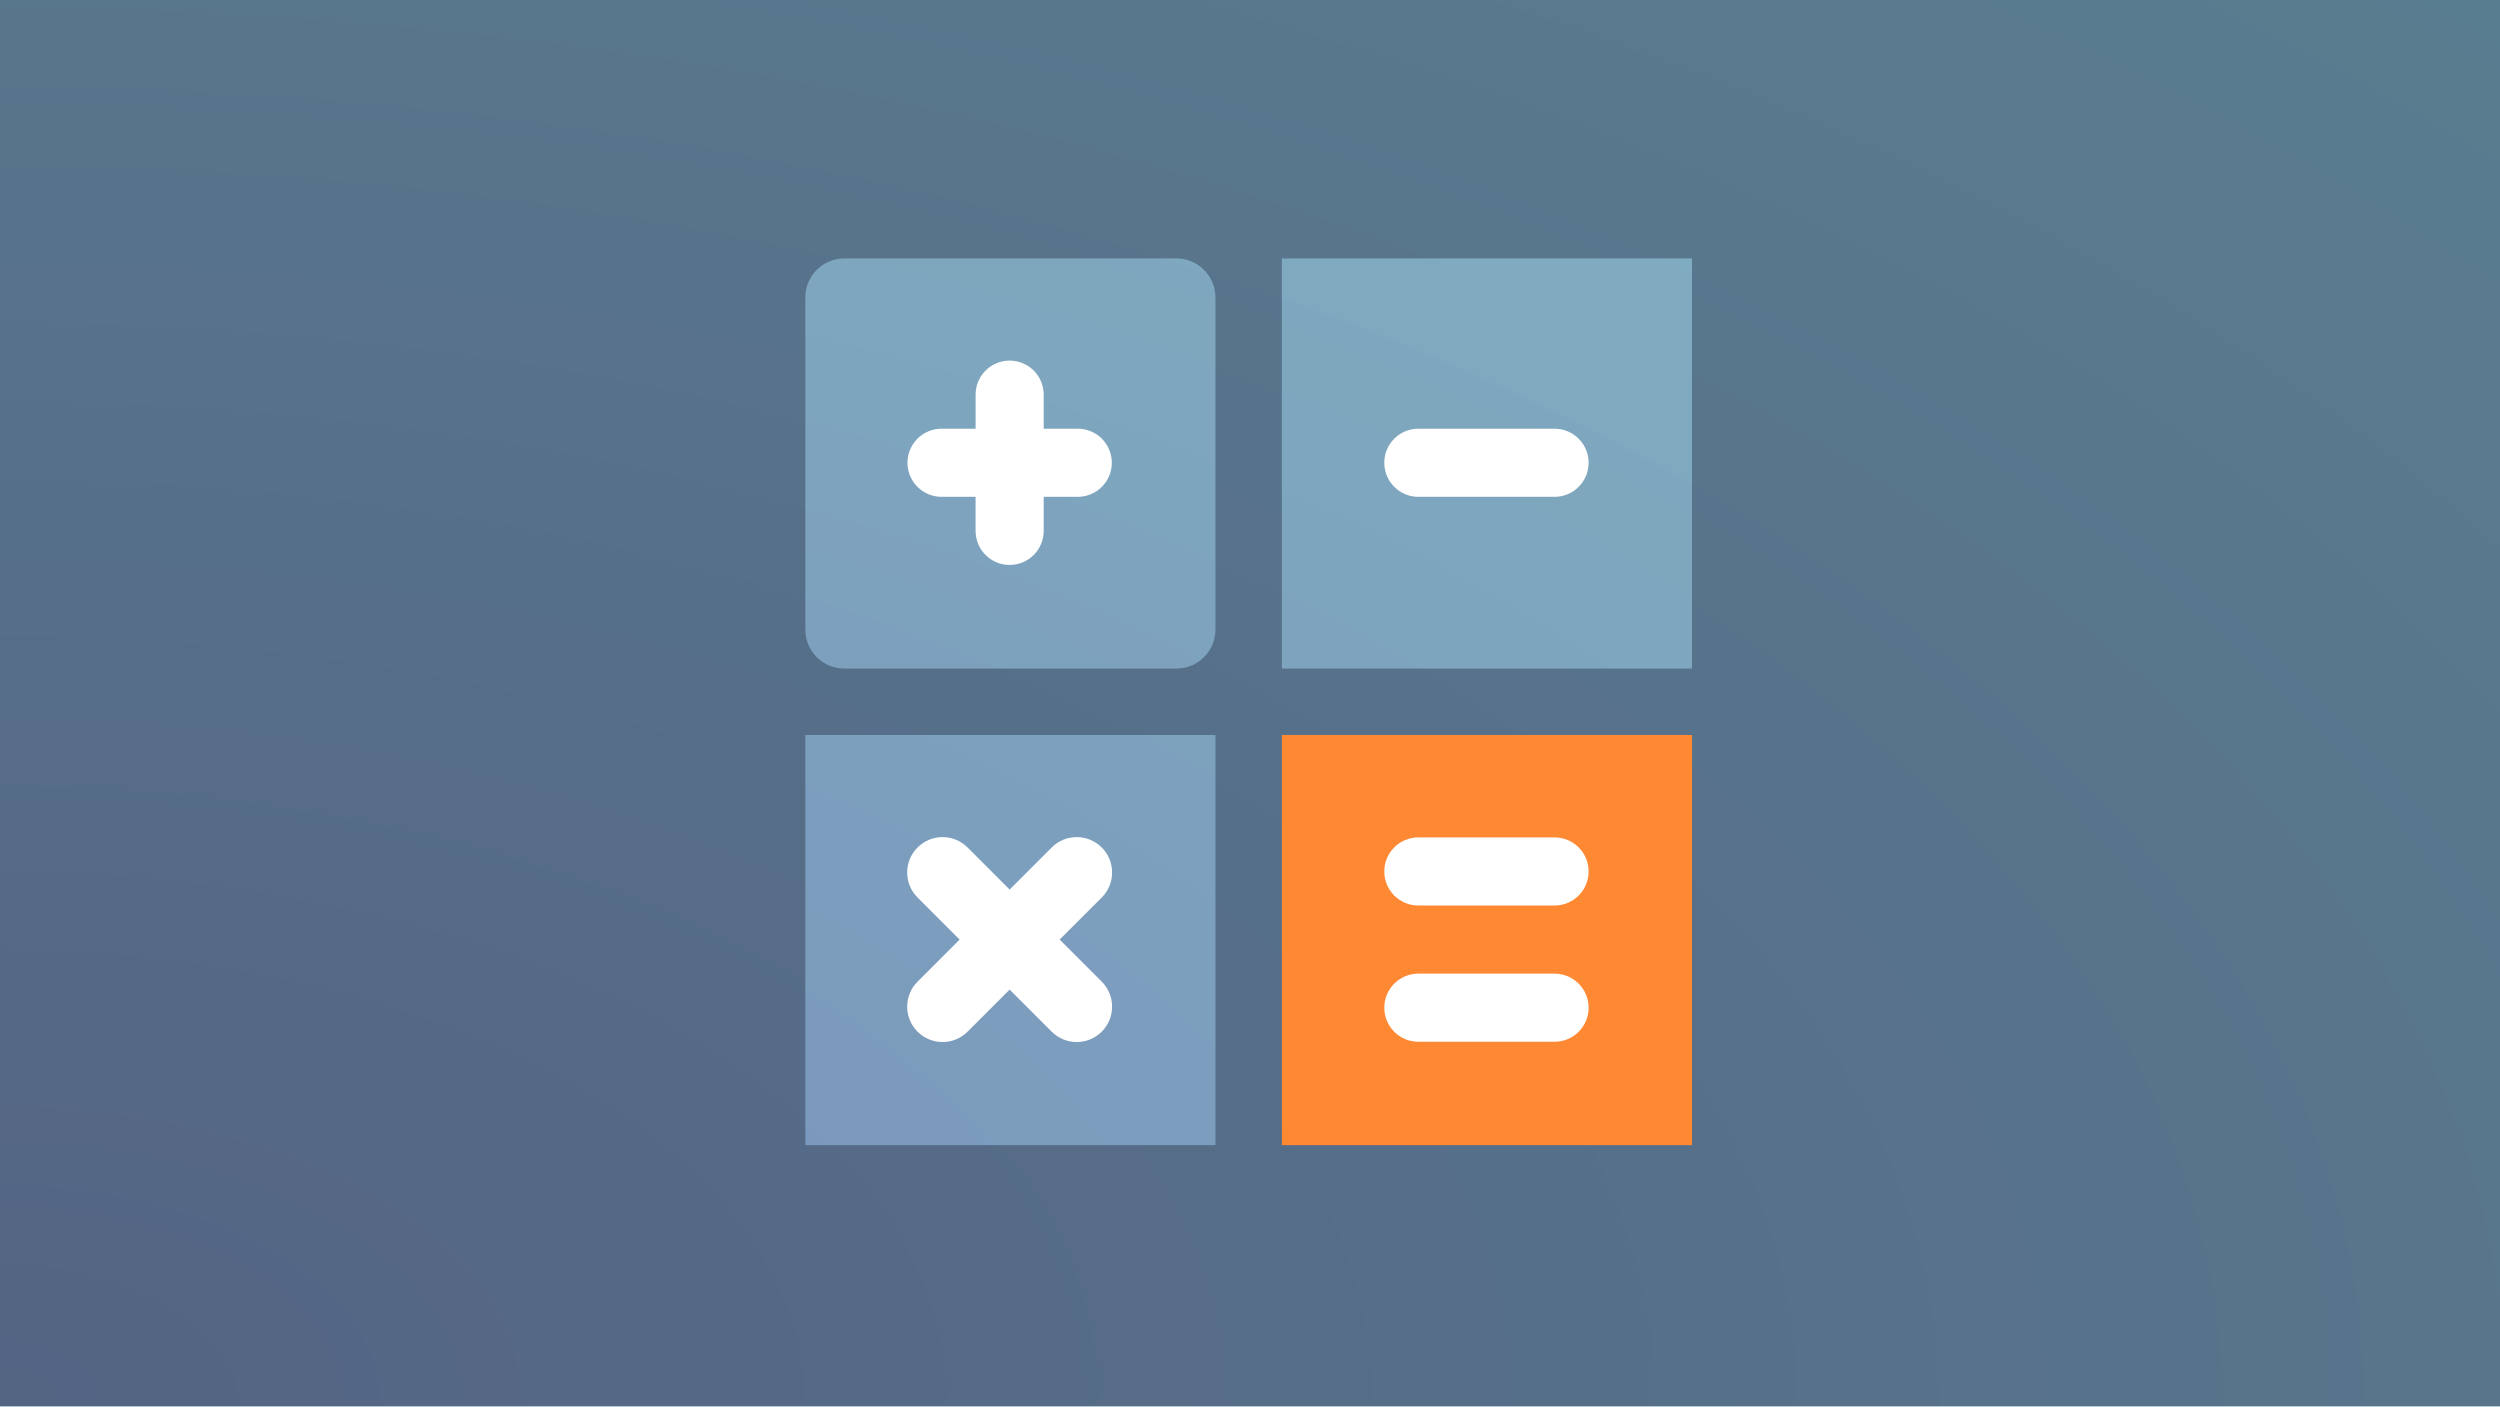
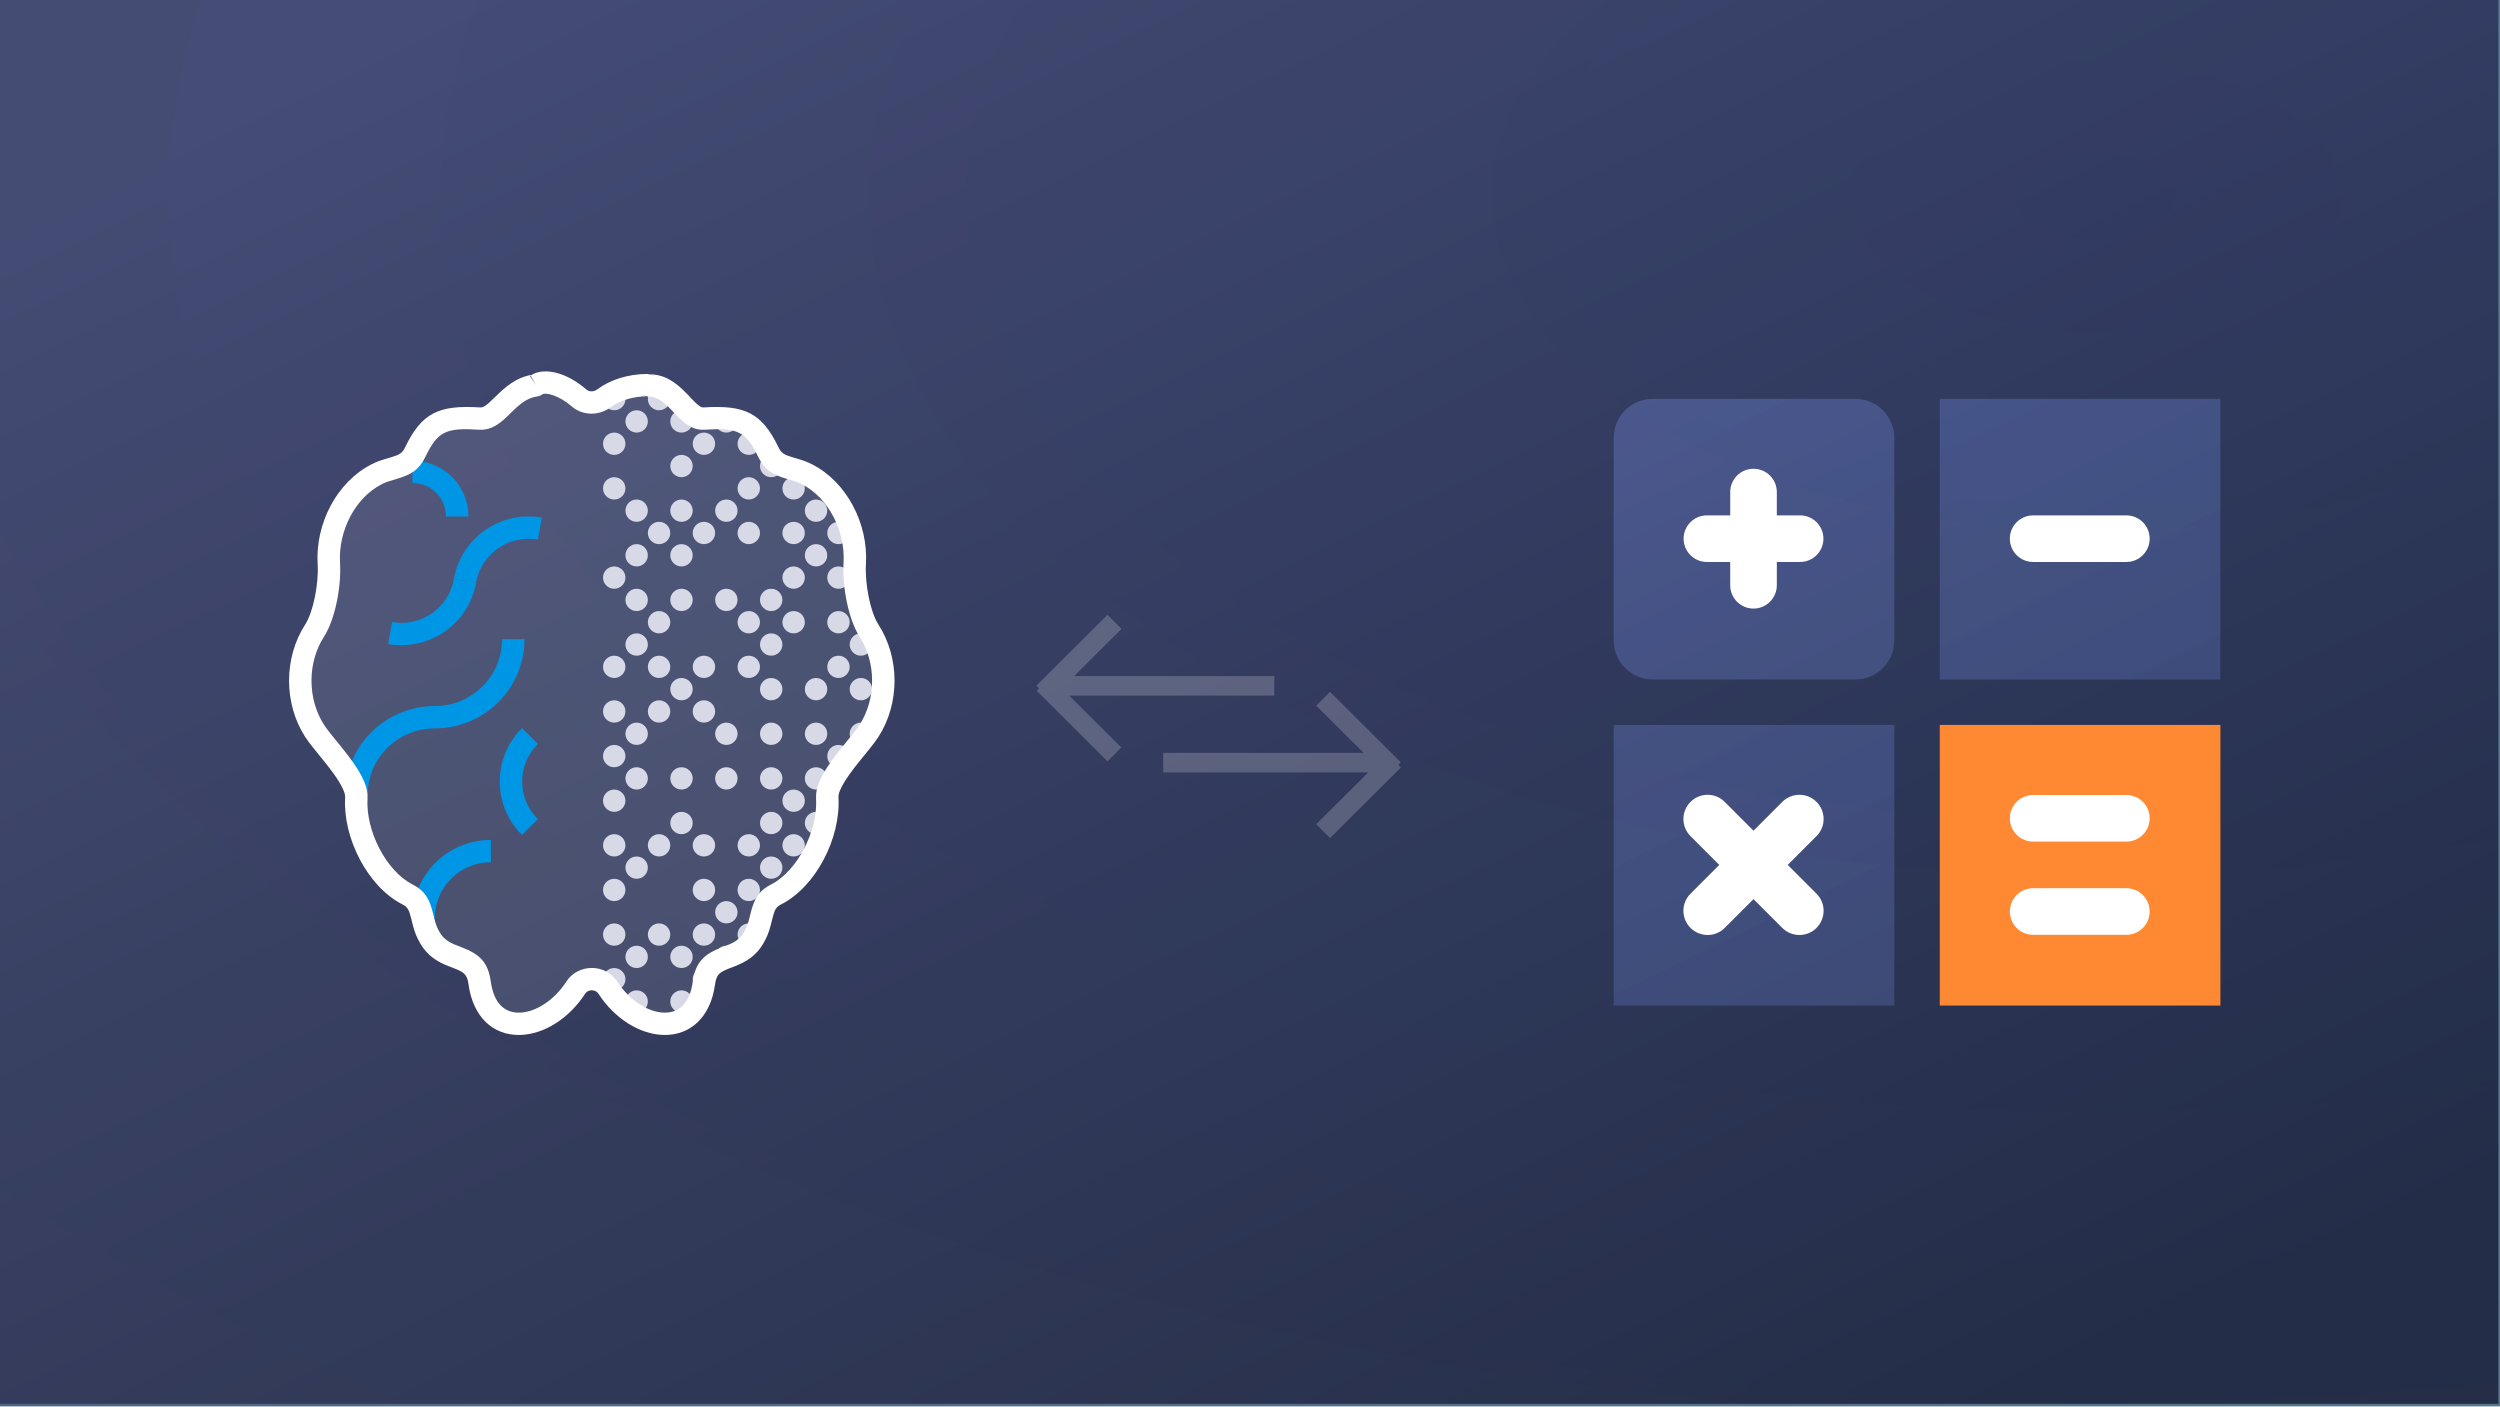
<svg xmlns="http://www.w3.org/2000/svg" width="640px" height="360px" viewBox="0 0 640 360" version="1.1">
  <defs>
    <radialGradient cx="-7.106%" cy="146.844%" fx="-7.106%" fy="146.844%" r="118.172%" id="radialGradient-1">
      <stop stop-color="#4BC2B8" offset="0%" />
      <stop stop-color="#25A4D5" offset="100%" />
    </radialGradient>
    <radialGradient cx="0%" cy="100%" fx="0%" fy="100%" r="213.705%" id="radialGradient-2">
      <stop stop-color="#009AD9" offset="0%" />
      <stop stop-color="#11E6FF" offset="100%" />
    </radialGradient>
+     <linearGradient x1="14.22%" y1="2.982%" x2="91.353%" y2="90.862%" id="linearGradient-3">
+       <stop stop-color="#48416C" offset="0%" />
+       <stop stop-color="#231F3A" offset="100%" />
+     </linearGradient>
+     <radialGradient cx="83.589%" cy="13.734%" fx="83.589%" fy="13.734%" r="148.018%" id="radialGradient-4">
+       <stop stop-color="#049CD6" offset="0%" />
+       <stop stop-color="#4BC2B8" offset="100%" />
+     </radialGradient>
  </defs>
  <g id="Ships" stroke="none" stroke-width="1" fill="none" fill-rule="evenodd">
-     <g id="computed-trait">
+     <g id="processor">
      <rect id="B" fill="url(#radialGradient-2)" x="0" y="0" width="640" height="360" />
      <rect id="B-Copy" fill="#A82E2E" opacity="0.5" x="0" y="0" width="640" height="360" />
-       <g id="calculator-2" transform="translate(206, 66)">
+       <g id="Group-3">
+         <rect id="Rectangle-1" fill="url(#linearGradient-3)" x="0" y="0" width="639.584" height="359.376" />
+         <rect id="Rectangle-1-Copy" fill="url(#radialGradient-4)" opacity="0.1" x="0" y="0" width="639.584" height="359.376" />
+       </g>
+       <g id="calculator-2" transform="translate(413, 102)">
        <g id="Layer_1">
-           <g id="Button" transform="translate(0.15625, 0.15625)">
-             <rect id="Rectangle-104" fill="#B8B8B8" style="mix-blend-mode: overlay;" x="0" y="122" width="105" height="105" />
-             <rect id="Rectangle-104-Copy" fill="#B8B8B8" style="mix-blend-mode: overlay;" x="0" y="0" width="105" height="105" rx="10" />
-             <rect id="Rectangle-104-Copy-2" fill="#B8B8B8" style="mix-blend-mode: overlay;" x="122" y="0" width="105" height="105" />
-             <rect id="Rectangle-104-Copy-3" fill="#FF8833" x="122" y="122" width="105" height="105" />
+           <g id="Button" transform="translate(0.106908, 0.106908)">
+             <rect id="Rectangle-104" fill="#B8B8B8" style="mix-blend-mode: overlay;" x="0" y="83.474" width="71.842" height="71.842" />
+             <rect id="Rectangle-104-Copy" fill="#B8B8B8" style="mix-blend-mode: overlay;" x="0" y="0" width="71.842" height="71.842" rx="10" />
+             <rect id="Rectangle-104-Copy-2" fill="#B8B8B8" style="mix-blend-mode: overlay;" x="83.474" y="0" width="71.842" height="71.842" />
+             <rect id="Rectangle-104-Copy-3" fill="#FF8833" x="83.474" y="83.474" width="71.842" height="71.842" />
          </g>
-           <g id="_x2B__x5F_x" transform="translate(25.95312, 26.3125)" fill="#FFFFFF">
-             <path d="M9.078,34.875 L17.797,34.875 L17.797,43.594 C17.797,48.407 21.703,52.312 26.516,52.312 C31.328,52.312 35.234,48.407 35.234,43.594 L35.234,34.875 L43.953,34.875 C48.766,34.875 52.672,30.969 52.672,26.156 C52.672,21.343 48.766,17.438 43.953,17.438 L35.234,17.438 L35.234,8.719 C35.234,3.906 31.328,0 26.516,0 C21.703,0 17.797,3.906 17.797,8.719 L17.797,17.438 L9.078,17.438 C4.265,17.438 0.359,21.343 0.359,26.156 C0.359,30.969 4.265,34.875 9.078,34.875 L9.078,34.875 Z M50.091,124.643 C46.551,121.103 40.814,121.103 37.279,124.643 L26.516,135.411 L15.748,124.643 C12.208,121.103 6.476,121.103 2.94,124.643 C-0.595,128.183 -0.6,133.916 2.94,137.451 L13.708,148.219 L2.94,158.986 C-0.6,162.522 -0.6,168.254 2.94,171.794 C6.48,175.33 12.213,175.33 15.748,171.794 L26.516,161.027 L37.279,171.794 C40.819,175.33 46.556,175.33 50.091,171.794 C53.627,168.25 53.627,162.518 50.091,158.986 L39.323,148.219 L50.091,137.451 C53.627,133.916 53.627,128.179 50.091,124.643 L50.091,124.643 Z M166.016,17.438 L131.141,17.438 C126.328,17.438 122.422,21.343 122.422,26.156 C122.422,30.969 126.328,34.875 131.141,34.875 L166.016,34.875 C170.828,34.875 174.734,30.969 174.734,26.156 C174.734,21.343 170.828,17.438 166.016,17.438 L166.016,17.438 Z" id="Shape" />
+           <g id="_x2B__x5F_x" transform="translate(17.7574, 18.00329)" fill="#FFFFFF">
+             <path d="M6.211,23.862 L12.177,23.862 L12.177,29.827 C12.177,33.12 14.849,35.793 18.142,35.793 C21.435,35.793 24.108,33.12 24.108,29.827 L24.108,23.862 L30.073,23.862 C33.366,23.862 36.039,21.189 36.039,17.896 C36.039,14.603 33.366,11.931 30.073,11.931 L24.108,11.931 L24.108,5.965 C24.108,2.673 21.435,0 18.142,0 C14.849,0 12.177,2.673 12.177,5.965 L12.177,11.931 L6.211,11.931 C2.918,11.931 0.246,14.603 0.246,17.896 C0.246,21.189 2.918,23.862 6.211,23.862 L6.211,23.862 Z M34.273,85.282 C31.851,82.86 27.926,82.86 25.507,85.282 L18.142,92.65 L10.775,85.282 C8.353,82.86 4.431,82.86 2.012,85.282 C-0.407,87.704 -0.41,91.626 2.012,94.045 L9.379,101.413 L2.012,108.78 C-0.41,111.199 -0.41,115.121 2.012,117.543 C4.434,119.962 8.356,119.962 10.775,117.543 L18.142,110.176 L25.507,117.543 C27.929,119.962 31.854,119.962 34.273,117.543 C36.692,115.118 36.692,111.196 34.273,108.78 L26.906,101.413 L34.273,94.045 C36.692,91.626 36.692,87.701 34.273,85.282 L34.273,85.282 Z M113.59,11.931 L89.728,11.931 C86.435,11.931 83.762,14.603 83.762,17.896 C83.762,21.189 86.435,23.862 89.728,23.862 L113.59,23.862 C116.883,23.862 119.555,21.189 119.555,17.896 C119.555,14.603 116.883,11.931 113.59,11.931 L113.59,11.931 Z" id="Shape" />
          </g>
-           <g id="_x3D_" transform="translate(148.375, 148.375)" fill="#FFFFFF">
-             <path d="M8.719,17.438 L43.594,17.438 C48.407,17.438 52.312,13.531 52.312,8.719 C52.312,3.906 48.407,0 43.594,0 L8.719,0 C3.906,0 0,3.906 0,8.719 C0,13.531 3.906,17.438 8.719,17.438 L8.719,17.438 Z M43.594,34.875 L8.719,34.875 C3.906,34.875 0,38.781 0,43.594 C0,48.407 3.906,52.312 8.719,52.312 L43.594,52.312 C48.407,52.312 52.312,48.407 52.312,43.594 C52.312,38.781 48.407,34.875 43.594,34.875 L43.594,34.875 Z" id="Shape" />
+           <g id="_x3D_" transform="translate(101.5197, 101.5197)" fill="#FFFFFF">
+             <path d="M5.965,11.931 L29.827,11.931 C33.12,11.931 35.793,9.258 35.793,5.965 C35.793,2.673 33.12,0 29.827,0 L5.965,0 C2.673,0 0,2.673 0,5.965 C0,9.258 2.673,11.931 5.965,11.931 L5.965,11.931 Z M29.827,23.862 L5.965,23.862 C2.673,23.862 0,26.534 0,29.827 C0,33.12 2.673,35.793 5.965,35.793 L29.827,35.793 C33.12,35.793 35.793,33.12 35.793,29.827 C35.793,26.534 33.12,23.862 29.827,23.862 L29.827,23.862 Z" id="Shape" />
          </g>
        </g>
+       </g>
+       <g id="Group-7" opacity="0.2" transform="translate(267, 159)" stroke="#FFFFFF" stroke-width="5">
+         <path d="M28,47.802 L28,-9.645" id="Path" transform="translate(30.5, 19.07839) rotate(-270) translate(-30.5, -19.07839) " />
+         <path d="M18.252,18.323 L0.18,0.181" id="Path" transform="translate(9.215697, 9.25196) rotate(-270) translate(-9.215697, -9.25196) " />
+         <path d="M18.252,16.025 L0.18,34.166" id="Path" transform="translate(9.215697, 25.09519) rotate(-270) translate(-9.215697, -25.09519) " />
+         <path d="M18.252,18.323 L0.18,0.181" id="Path" transform="translate(9.215697, 9.25196) rotate(-270) translate(-9.215697, -9.25196) " />
+         <path d="M57,10.008 L57,67.455" id="Path" transform="translate(59.5, 38.73124) rotate(-270) translate(-59.5, -38.73124) " />
+         <path d="M71.748,37.975 L89.82,19.834" id="Path" transform="translate(80.7843, 28.90481) rotate(-270) translate(-80.7843, -28.90481) " />
+         <path d="M71.748,35.677 L89.82,53.819" id="Path" transform="translate(80.7843, 44.74804) rotate(-270) translate(-80.7843, -44.74804) " />
+       </g>
+       <g id="Brain" transform="translate(74, 95)">
+         <path d="M148.453,92.116 C145.792,96.231 137.476,104.321 137.778,109.25 C138.332,118.343 132.686,129.883 124.746,133.938 C120.441,136.137 121.577,139.721 119.439,144.141 C115.492,152.303 107.415,147.931 106.204,156.669 C104.154,171.436 89.033,169.306 81.602,157.829 C79.719,154.927 75.281,154.927 73.398,157.829 C65.967,169.306 50.846,171.436 48.796,156.669 C47.582,147.931 39.508,152.303 35.561,144.141 C33.423,139.721 34.559,136.137 30.254,133.938 C22.314,129.883 16.668,118.343 17.222,109.25 C17.521,104.321 9.205,96.231 6.547,92.116 C1.645,84.525 1.645,74.005 6.547,66.414 C9.205,62.299 10.483,54.209 10.184,49.28 C9.63,40.187 14.432,30.489 22.375,26.434 C26.677,24.235 30.165,25.146 32.306,20.722 C36.25,12.564 39.947,11.587 48.796,12.155 C53.593,12.464 55.734,4.779 63.148,3.654 C63.185,3.648 63.211,3.608 63.246,3.588 C65.864,1.823 70.838,3.916 74.162,6.821 C76.025,8.446 78.7,8.42 80.675,6.932 C83.321,4.942 87.357,3.588 91.754,3.588 C91.794,3.588 91.812,3.654 91.852,3.654 C99.266,3.654 101.407,12.464 106.204,12.155 C115.053,11.587 118.75,12.564 122.694,20.722 C124.835,25.146 128.323,24.235 132.625,26.434 C140.568,30.489 145.37,40.187 144.816,49.28 C144.517,54.209 145.792,62.299 148.453,66.414 C153.355,74.005 153.355,84.525 148.453,92.116 L148.453,92.116 L148.453,92.116 Z" id="Fill-41" fill="#FFFFFF" opacity="0.1" />
+         <g id="Group" transform="translate(14.25866, 22.63032)" fill="#0096E6">
+           <path d="M23.056,117.384 C23.056,109.492 29.475,103.106 37.408,103.106 L37.408,97.394 C26.305,97.394 17.315,106.338 17.315,117.384 L23.056,117.384 L23.056,117.384 Z" id="Path" />
+           <path d="M31.667,14.578 C31.667,6.687 25.247,0.3 17.315,0.3 L17.315,6.011 C22.077,6.011 25.927,9.841 25.927,14.578 L31.667,14.578 L31.667,14.578 Z" id="Path" />
+           <path d="M5.834,85.971 C5.834,76.5 13.536,68.837 23.056,68.837 C35.747,68.837 46.019,58.617 46.019,45.991 L40.278,45.991 C40.278,55.463 32.576,63.126 23.056,63.126 C10.365,63.126 0.093,73.345 0.093,85.971 L5.834,85.971 L5.834,85.971 Z" id="Path" />
+           <path d="M45.373,68.777 C37.779,76.332 37.779,88.558 45.373,96.11 L49.432,92.071 C44.081,86.749 44.081,78.14 49.432,72.815 L45.373,68.777 L45.373,68.777 Z" id="Path" />
+           <path d="M50.445,14.872 C39.87,13.026 29.809,20.045 27.953,30.565 L33.607,31.552 C34.915,24.14 42,19.197 49.453,20.498 L50.445,14.872 L50.445,14.872 Z" id="Path" />
+           <path d="M11.112,47.245 C21.686,49.094 31.748,42.074 33.607,31.553 L27.953,30.564 C26.643,37.979 19.557,42.923 12.106,41.619 L11.112,47.245 L11.112,47.245 Z" id="Path" />
+         </g>
+         <g id="Group-2" transform="translate(80.18398, 3.90484)" fill="#D8D9E7">
+           <path d="M23.149,157.479 C23.149,155.9 21.863,154.624 20.279,154.624 C18.695,154.624 17.409,155.9 17.409,157.479 C17.409,159.056 18.695,160.332 20.279,160.332 C21.863,160.332 23.149,159.056 23.149,157.479 Z M11.668,157.479 C11.668,155.9 10.382,154.624 8.797,154.624 C7.213,154.624 5.927,155.9 5.927,157.479 C5.927,159.056 7.213,160.332 8.797,160.332 C10.382,160.332 11.668,159.056 11.668,157.479 Z M28.89,151.765 C28.89,150.189 27.604,148.912 26.02,148.912 C24.435,148.912 23.149,150.189 23.149,151.765 C23.149,153.344 24.435,154.624 26.02,154.624 C27.604,154.624 28.89,153.344 28.89,151.765 Z M5.927,151.765 C5.927,150.189 4.641,148.912 3.057,148.912 C1.472,148.912 0.186,150.189 0.186,151.765 C0.186,153.344 1.472,154.624 3.057,154.624 C4.641,154.624 5.927,153.344 5.927,151.765 Z M23.149,146.056 C23.149,144.477 21.863,143.198 20.279,143.198 C18.695,143.198 17.409,144.477 17.409,146.056 C17.409,147.633 18.695,148.912 20.279,148.912 C21.863,148.912 23.149,147.633 23.149,146.056 Z M11.668,146.056 C11.668,144.477 10.382,143.198 8.797,143.198 C7.213,143.198 5.927,144.477 5.927,146.056 C5.927,147.633 7.213,148.912 8.797,148.912 C10.382,148.912 11.668,147.633 11.668,146.056 Z M17.409,140.345 C17.409,138.766 16.123,137.489 14.538,137.489 C12.954,137.489 11.668,138.766 11.668,140.345 C11.668,141.921 12.954,143.198 14.538,143.198 C16.123,143.198 17.409,141.921 17.409,140.345 Z M28.89,140.345 C28.89,138.766 27.604,137.489 26.02,137.489 C24.435,137.489 23.149,138.766 23.149,140.345 C23.149,141.921 24.435,143.198 26.02,143.198 C27.604,143.198 28.89,141.921 28.89,140.345 Z M5.927,140.345 C5.927,138.766 4.641,137.489 3.057,137.489 C1.472,137.489 0.186,138.766 0.186,140.345 C0.186,141.921 1.472,143.198 3.057,143.198 C4.641,143.198 5.927,141.921 5.927,140.345 Z M28.89,128.922 C28.89,127.343 27.604,126.064 26.02,126.064 C24.435,126.064 23.149,127.343 23.149,128.922 C23.149,130.498 24.435,131.778 26.02,131.778 C27.604,131.778 28.89,130.498 28.89,128.922 Z M5.927,128.922 C5.927,127.343 4.641,126.064 3.057,126.064 C1.472,126.064 0.186,127.343 0.186,128.922 C0.186,130.498 1.472,131.778 3.057,131.778 C4.641,131.778 5.927,130.498 5.927,128.922 Z M11.668,123.211 C11.668,121.631 10.382,120.355 8.797,120.355 C7.213,120.355 5.927,121.631 5.927,123.211 C5.927,124.787 7.213,126.064 8.797,126.064 C10.382,126.064 11.668,124.787 11.668,123.211 Z M17.409,117.496 C17.409,115.92 16.123,114.643 14.538,114.643 C12.954,114.643 11.668,115.92 11.668,117.496 C11.668,119.076 12.954,120.355 14.538,120.355 C16.123,120.355 17.409,119.076 17.409,117.496 Z M28.89,117.496 C28.89,115.92 27.604,114.643 26.02,114.643 C24.435,114.643 23.149,115.92 23.149,117.496 C23.149,119.076 24.435,120.355 26.02,120.355 C27.604,120.355 28.89,119.076 28.89,117.496 Z M5.927,117.496 C5.927,115.92 4.641,114.643 3.057,114.643 C1.472,114.643 0.186,115.92 0.186,117.496 C0.186,119.076 1.472,120.355 3.057,120.355 C4.641,120.355 5.927,119.076 5.927,117.496 Z M23.149,111.788 C23.149,110.209 21.863,108.929 20.279,108.929 C18.695,108.929 17.409,110.209 17.409,111.788 C17.409,113.364 18.695,114.643 20.279,114.643 C21.863,114.643 23.149,113.364 23.149,111.788 Z M5.927,106.076 C5.927,104.497 4.641,103.221 3.057,103.221 C1.472,103.221 0.186,104.497 0.186,106.076 C0.186,107.653 1.472,108.929 3.057,108.929 C4.641,108.929 5.927,107.653 5.927,106.076 Z M23.149,100.362 C23.149,98.786 21.863,97.509 20.279,97.509 C18.695,97.509 17.409,98.786 17.409,100.362 C17.409,101.941 18.695,103.221 20.279,103.221 C21.863,103.221 23.149,101.941 23.149,100.362 Z M11.668,100.362 C11.668,98.786 10.382,97.509 8.797,97.509 C7.213,97.509 5.927,98.786 5.927,100.362 C5.927,101.941 7.213,103.221 8.797,103.221 C10.382,103.221 11.668,101.941 11.668,100.362 Z M5.927,94.653 C5.927,93.074 4.641,91.795 3.057,91.795 C1.472,91.795 0.186,93.074 0.186,94.653 C0.186,96.23 1.472,97.509 3.057,97.509 C4.641,97.509 5.927,96.23 5.927,94.653 Z M11.668,88.942 C11.668,87.363 10.382,86.086 8.797,86.086 C7.213,86.086 5.927,87.363 5.927,88.942 C5.927,90.518 7.213,91.795 8.797,91.795 C10.382,91.795 11.668,90.518 11.668,88.942 Z M17.409,83.228 C17.409,81.651 16.123,80.375 14.538,80.375 C12.954,80.375 11.668,81.651 11.668,83.228 C11.668,84.807 12.954,86.086 14.538,86.086 C16.123,86.086 17.409,84.807 17.409,83.228 Z M28.89,83.228 C28.89,81.651 27.604,80.375 26.02,80.375 C24.435,80.375 23.149,81.651 23.149,83.228 C23.149,84.807 24.435,86.086 26.02,86.086 C27.604,86.086 28.89,84.807 28.89,83.228 Z M5.927,83.228 C5.927,81.651 4.641,80.375 3.057,80.375 C1.472,80.375 0.186,81.651 0.186,83.228 C0.186,84.807 1.472,86.086 3.057,86.086 C4.641,86.086 5.927,84.807 5.927,83.228 Z M23.149,77.519 C23.149,75.94 21.863,74.66 20.279,74.66 C18.695,74.66 17.409,75.94 17.409,77.519 C17.409,79.095 18.695,80.375 20.279,80.375 C21.863,80.375 23.149,79.095 23.149,77.519 Z M17.409,71.807 C17.409,70.228 16.123,68.952 14.538,68.952 C12.954,68.952 11.668,70.228 11.668,71.807 C11.668,73.384 12.954,74.66 14.538,74.66 C16.123,74.66 17.409,73.384 17.409,71.807 Z M28.89,71.807 C28.89,70.228 27.604,68.952 26.02,68.952 C24.435,68.952 23.149,70.228 23.149,71.807 C23.149,73.384 24.435,74.66 26.02,74.66 C27.604,74.66 28.89,73.384 28.89,71.807 Z M5.927,71.807 C5.927,70.228 4.641,68.952 3.057,68.952 C1.472,68.952 0.186,70.228 0.186,71.807 C0.186,73.384 1.472,74.66 3.057,74.66 C4.641,74.66 5.927,73.384 5.927,71.807 Z M11.668,66.093 C11.668,64.517 10.382,63.24 8.797,63.24 C7.213,63.24 5.927,64.517 5.927,66.093 C5.927,67.672 7.213,68.952 8.797,68.952 C10.382,68.952 11.668,67.672 11.668,66.093 Z M17.409,60.385 C17.409,58.805 16.123,57.526 14.538,57.526 C12.954,57.526 11.668,58.805 11.668,60.385 C11.668,61.961 12.954,63.24 14.538,63.24 C16.123,63.24 17.409,61.961 17.409,60.385 Z M23.149,54.673 C23.149,53.094 21.863,51.817 20.279,51.817 C18.695,51.817 17.409,53.094 17.409,54.673 C17.409,56.249 18.695,57.526 20.279,57.526 C21.863,57.526 23.149,56.249 23.149,54.673 Z M11.668,54.673 C11.668,53.094 10.382,51.817 8.797,51.817 C7.213,51.817 5.927,53.094 5.927,54.673 C5.927,56.249 7.213,57.526 8.797,57.526 C10.382,57.526 11.668,56.249 11.668,54.673 Z M5.927,48.959 C5.927,47.382 4.641,46.106 3.057,46.106 C1.472,46.106 0.186,47.382 0.186,48.959 C0.186,50.538 1.472,51.817 3.057,51.817 C4.641,51.817 5.927,50.538 5.927,48.959 Z M23.149,43.25 C23.149,41.671 21.863,40.392 20.279,40.392 C18.695,40.392 17.409,41.671 17.409,43.25 C17.409,44.827 18.695,46.106 20.279,46.106 C21.863,46.106 23.149,44.827 23.149,43.25 Z M11.668,43.25 C11.668,41.671 10.382,40.392 8.797,40.392 C7.213,40.392 5.927,41.671 5.927,43.25 C5.927,44.827 7.213,46.106 8.797,46.106 C10.382,46.106 11.668,44.827 11.668,43.25 Z M17.409,37.539 C17.409,35.959 16.123,34.683 14.538,34.683 C12.954,34.683 11.668,35.959 11.668,37.539 C11.668,39.115 12.954,40.392 14.538,40.392 C16.123,40.392 17.409,39.115 17.409,37.539 Z M28.89,37.539 C28.89,35.959 27.604,34.683 26.02,34.683 C24.435,34.683 23.149,35.959 23.149,37.539 C23.149,39.115 24.435,40.392 26.02,40.392 C27.604,40.392 28.89,39.115 28.89,37.539 Z M23.149,31.824 C23.149,30.248 21.863,28.972 20.279,28.972 C18.695,28.972 17.409,30.248 17.409,31.824 C17.409,33.404 18.695,34.683 20.279,34.683 C21.863,34.683 23.149,33.404 23.149,31.824 Z M11.668,31.824 C11.668,30.248 10.382,28.972 8.797,28.972 C7.213,28.972 5.927,30.248 5.927,31.824 C5.927,33.404 7.213,34.683 8.797,34.683 C10.382,34.683 11.668,33.404 11.668,31.824 Z M5.927,26.116 C5.927,24.537 4.641,23.257 3.057,23.257 C1.472,23.257 0.186,24.537 0.186,26.116 C0.186,27.692 1.472,28.972 3.057,28.972 C4.641,28.972 5.927,27.692 5.927,26.116 Z M23.149,20.404 C23.149,18.825 21.863,17.549 20.279,17.549 C18.695,17.549 17.409,18.825 17.409,20.404 C17.409,21.981 18.695,23.257 20.279,23.257 C21.863,23.257 23.149,21.981 23.149,20.404 Z M28.89,14.69 C28.89,13.114 27.604,11.837 26.02,11.837 C24.435,11.837 23.149,13.114 23.149,14.69 C23.149,16.269 24.435,17.549 26.02,17.549 C27.604,17.549 28.89,16.269 28.89,14.69 Z M5.927,14.69 C5.927,13.114 4.641,11.837 3.057,11.837 C1.472,11.837 0.186,13.114 0.186,14.69 C0.186,16.269 1.472,17.549 3.057,17.549 C4.641,17.549 5.927,16.269 5.927,14.69 Z M23.149,8.981 C23.149,7.402 21.863,6.123 20.279,6.123 C18.695,6.123 17.409,7.402 17.409,8.981 C17.409,10.558 18.695,11.837 20.279,11.837 C21.863,11.837 23.149,10.558 23.149,8.981 Z M11.668,8.981 C11.668,7.402 10.382,6.123 8.797,6.123 C7.213,6.123 5.927,7.402 5.927,8.981 C5.927,10.558 7.213,11.837 8.797,11.837 C10.382,11.837 11.668,10.558 11.668,8.981 Z M17.409,3.27 C17.409,1.691 16.123,0.414 14.538,0.414 C12.954,0.414 11.668,1.691 11.668,3.27 C11.668,4.846 12.954,6.123 14.538,6.123 C16.123,6.123 17.409,4.846 17.409,3.27 Z M5.927,3.27 C5.927,1.691 4.641,0.414 3.057,0.414 C1.472,0.414 0.186,1.691 0.186,3.27 C0.186,4.846 1.472,6.123 3.057,6.123 C4.641,6.123 5.927,4.846 5.927,3.27 Z M34.631,146.056 C34.631,144.477 33.345,143.198 31.76,143.198 C30.176,143.198 28.89,144.477 28.89,146.056 C28.89,147.633 30.176,148.912 31.76,148.912 C33.345,148.912 34.631,147.633 34.631,146.056 Z M40.372,140.345 C40.372,138.766 39.086,137.489 37.501,137.489 C35.917,137.489 34.631,138.766 34.631,140.345 C34.631,141.921 35.917,143.198 37.501,143.198 C39.086,143.198 40.372,141.921 40.372,140.345 Z M34.631,134.631 C34.631,133.054 33.345,131.778 31.76,131.778 C30.176,131.778 28.89,133.054 28.89,134.631 C28.89,136.21 30.176,137.489 31.76,137.489 C33.345,137.489 34.631,136.21 34.631,134.631 Z M40.372,128.922 C40.372,127.343 39.086,126.064 37.501,126.064 C35.917,126.064 34.631,127.343 34.631,128.922 C34.631,130.498 35.917,131.778 37.501,131.778 C39.086,131.778 40.372,130.498 40.372,128.922 Z M46.112,123.211 C46.112,121.631 44.826,120.355 43.242,120.355 C41.657,120.355 40.372,121.631 40.372,123.211 C40.372,124.787 41.657,126.064 43.242,126.064 C44.826,126.064 46.112,124.787 46.112,123.211 Z M51.853,117.496 C51.853,115.92 50.567,114.643 48.983,114.643 C47.398,114.643 46.112,115.92 46.112,117.496 C46.112,119.076 47.398,120.355 48.983,120.355 C50.567,120.355 51.853,119.076 51.853,117.496 Z M40.372,117.496 C40.372,115.92 39.086,114.643 37.501,114.643 C35.917,114.643 34.631,115.92 34.631,117.496 C34.631,119.076 35.917,120.355 37.501,120.355 C39.086,120.355 40.372,119.076 40.372,117.496 Z M46.112,111.788 C46.112,110.209 44.826,108.929 43.242,108.929 C41.657,108.929 40.372,110.209 40.372,111.788 C40.372,113.364 41.657,114.643 43.242,114.643 C44.826,114.643 46.112,113.364 46.112,111.788 Z M57.594,111.788 C57.594,110.209 56.308,108.929 54.723,108.929 C53.139,108.929 51.853,110.209 51.853,111.788 C51.853,113.364 53.139,114.643 54.723,114.643 C56.308,114.643 57.594,113.364 57.594,111.788 Z M51.853,106.076 C51.853,104.497 50.567,103.221 48.983,103.221 C47.398,103.221 46.112,104.497 46.112,106.076 C46.112,107.653 47.398,108.929 48.983,108.929 C50.567,108.929 51.853,107.653 51.853,106.076 Z M46.112,100.362 C46.112,98.786 44.826,97.509 43.242,97.509 C41.657,97.509 40.372,98.786 40.372,100.362 C40.372,101.941 41.657,103.221 43.242,103.221 C44.826,103.221 46.112,101.941 46.112,100.362 Z M57.594,100.362 C57.594,98.786 56.308,97.509 54.723,97.509 C53.139,97.509 51.853,98.786 51.853,100.362 C51.853,101.941 53.139,103.221 54.723,103.221 C56.308,103.221 57.594,101.941 57.594,100.362 Z M34.631,100.362 C34.631,98.786 33.345,97.509 31.76,97.509 C30.176,97.509 28.89,98.786 28.89,100.362 C28.89,101.941 30.176,103.221 31.76,103.221 C33.345,103.221 34.631,101.941 34.631,100.362 Z M46.112,88.942 C46.112,87.363 44.826,86.086 43.242,86.086 C41.657,86.086 40.372,87.363 40.372,88.942 C40.372,90.518 41.657,91.795 43.242,91.795 C44.826,91.795 46.112,90.518 46.112,88.942 Z M57.594,88.942 C57.594,87.363 56.308,86.086 54.723,86.086 C53.139,86.086 51.853,87.363 51.853,88.942 C51.853,90.518 53.139,91.795 54.723,91.795 C56.308,91.795 57.594,90.518 57.594,88.942 Z M34.631,88.942 C34.631,87.363 33.345,86.086 31.76,86.086 C30.176,86.086 28.89,87.363 28.89,88.942 C28.89,90.518 30.176,91.795 31.76,91.795 C33.345,91.795 34.631,90.518 34.631,88.942 Z M46.112,77.519 C46.112,75.94 44.826,74.66 43.242,74.66 C41.657,74.66 40.372,75.94 40.372,77.519 C40.372,79.095 41.657,80.375 43.242,80.375 C44.826,80.375 46.112,79.095 46.112,77.519 Z M57.594,77.519 C57.594,75.94 56.308,74.66 54.723,74.66 C53.139,74.66 51.853,75.94 51.853,77.519 C51.853,79.095 53.139,80.375 54.723,80.375 C56.308,80.375 57.594,79.095 57.594,77.519 Z M40.372,71.807 C40.372,70.228 39.086,68.952 37.501,68.952 C35.917,68.952 34.631,70.228 34.631,71.807 C34.631,73.384 35.917,74.66 37.501,74.66 C39.086,74.66 40.372,73.384 40.372,71.807 Z M46.112,66.093 C46.112,64.517 44.826,63.24 43.242,63.24 C41.657,63.24 40.372,64.517 40.372,66.093 C40.372,67.672 41.657,68.952 43.242,68.952 C44.826,68.952 46.112,67.672 46.112,66.093 Z M51.853,60.385 C51.853,58.805 50.567,57.526 48.983,57.526 C47.398,57.526 46.112,58.805 46.112,60.385 C46.112,61.961 47.398,63.24 48.983,63.24 C50.567,63.24 51.853,61.961 51.853,60.385 Z M40.372,60.385 C40.372,58.805 39.086,57.526 37.501,57.526 C35.917,57.526 34.631,58.805 34.631,60.385 C34.631,61.961 35.917,63.24 37.501,63.24 C39.086,63.24 40.372,61.961 40.372,60.385 Z M46.112,54.673 C46.112,53.094 44.826,51.817 43.242,51.817 C41.657,51.817 40.372,53.094 40.372,54.673 C40.372,56.249 41.657,57.526 43.242,57.526 C44.826,57.526 46.112,56.249 46.112,54.673 Z M34.631,54.673 C34.631,53.094 33.345,51.817 31.76,51.817 C30.176,51.817 28.89,53.094 28.89,54.673 C28.89,56.249 30.176,57.526 31.76,57.526 C33.345,57.526 34.631,56.249 34.631,54.673 Z M51.853,48.959 C51.853,47.382 50.567,46.106 48.983,46.106 C47.398,46.106 46.112,47.382 46.112,48.959 C46.112,50.538 47.398,51.817 48.983,51.817 C50.567,51.817 51.853,50.538 51.853,48.959 Z M57.594,43.25 C57.594,41.671 56.308,40.392 54.723,40.392 C53.139,40.392 51.853,41.671 51.853,43.25 C51.853,44.827 53.139,46.106 54.723,46.106 C56.308,46.106 57.594,44.827 57.594,43.25 Z M51.853,37.539 C51.853,35.959 50.567,34.683 48.983,34.683 C47.398,34.683 46.112,35.959 46.112,37.539 C46.112,39.115 47.398,40.392 48.983,40.392 C50.567,40.392 51.853,39.115 51.853,37.539 Z M40.372,37.539 C40.372,35.959 39.086,34.683 37.501,34.683 C35.917,34.683 34.631,35.959 34.631,37.539 C34.631,39.115 35.917,40.392 37.501,40.392 C39.086,40.392 40.372,39.115 40.372,37.539 Z M57.594,31.824 C57.594,30.248 56.308,28.972 54.723,28.972 C53.139,28.972 51.853,30.248 51.853,31.824 C51.853,33.404 53.139,34.683 54.723,34.683 C56.308,34.683 57.594,33.404 57.594,31.824 Z M34.631,31.824 C34.631,30.248 33.345,28.972 31.76,28.972 C30.176,28.972 28.89,30.248 28.89,31.824 C28.89,33.404 30.176,34.683 31.76,34.683 C33.345,34.683 34.631,33.404 34.631,31.824 Z M51.853,26.116 C51.853,24.537 50.567,23.257 48.983,23.257 C47.398,23.257 46.112,24.537 46.112,26.116 C46.112,27.692 47.398,28.972 48.983,28.972 C50.567,28.972 51.853,27.692 51.853,26.116 Z M40.372,26.116 C40.372,24.537 39.086,23.257 37.501,23.257 C35.917,23.257 34.631,24.537 34.631,26.116 C34.631,27.692 35.917,28.972 37.501,28.972 C39.086,28.972 40.372,27.692 40.372,26.116 Z M46.112,20.404 C46.112,18.825 44.826,17.549 43.242,17.549 C41.657,17.549 40.372,18.825 40.372,20.404 C40.372,21.981 41.657,23.257 43.242,23.257 C44.826,23.257 46.112,21.981 46.112,20.404 Z M40.372,14.69 C40.372,13.114 39.086,11.837 37.501,11.837 C35.917,11.837 34.631,13.114 34.631,14.69 C34.631,16.269 35.917,17.549 37.501,17.549 C39.086,17.549 40.372,16.269 40.372,14.69 Z M34.631,8.981 C34.631,7.402 33.345,6.123 31.76,6.123 C30.176,6.123 28.89,7.402 28.89,8.981 C28.89,10.558 30.176,11.837 31.76,11.837 C33.345,11.837 34.631,10.558 34.631,8.981 Z M63.335,94.653 C63.335,93.074 62.049,91.795 60.464,91.795 C58.88,91.795 57.594,93.074 57.594,94.653 C57.594,96.23 58.88,97.509 60.464,97.509 C62.049,97.509 63.335,96.23 63.335,94.653 Z M69.075,88.942 C69.075,87.363 67.789,86.086 66.205,86.086 C64.62,86.086 63.335,87.363 63.335,88.942 C63.335,90.518 64.62,91.795 66.205,91.795 C67.789,91.795 69.075,90.518 69.075,88.942 Z M69.075,77.519 C69.075,75.94 67.789,74.66 66.205,74.66 C64.62,74.66 63.335,75.94 63.335,77.519 C63.335,79.095 64.62,80.375 66.205,80.375 C67.789,80.375 69.075,79.095 69.075,77.519 Z M63.335,71.807 C63.335,70.228 62.049,68.952 60.464,68.952 C58.88,68.952 57.594,70.228 57.594,71.807 C57.594,73.384 58.88,74.66 60.464,74.66 C62.049,74.66 63.335,73.384 63.335,71.807 Z M69.075,66.093 C69.075,64.517 67.789,63.24 66.205,63.24 C64.62,63.24 63.335,64.517 63.335,66.093 C63.335,67.672 64.62,68.952 66.205,68.952 C67.789,68.952 69.075,67.672 69.075,66.093 Z M63.335,60.385 C63.335,58.805 62.049,57.526 60.464,57.526 C58.88,57.526 57.594,58.805 57.594,60.385 C57.594,61.961 58.88,63.24 60.464,63.24 C62.049,63.24 63.335,61.961 63.335,60.385 Z M63.335,48.959 C63.335,47.382 62.049,46.106 60.464,46.106 C58.88,46.106 57.594,47.382 57.594,48.959 C57.594,50.538 58.88,51.817 60.464,51.817 C62.049,51.817 63.335,50.538 63.335,48.959 Z M63.335,37.539 C63.335,35.959 62.049,34.683 60.464,34.683 C58.88,34.683 57.594,35.959 57.594,37.539 C57.594,39.115 58.88,40.392 60.464,40.392 C62.049,40.392 63.335,39.115 63.335,37.539 Z" id="Combined-Shape" />
+         </g>
+         <path d="M146.039,90.571 C145.63,91.202 145.018,92.015 144.073,93.192 C143.781,93.556 141.853,95.924 141.266,96.66 C140.336,97.826 139.566,98.832 138.872,99.802 C136.153,103.598 134.74,106.599 134.913,109.423 C135.417,117.693 130.109,127.989 123.435,131.397 C120.233,133.033 119.078,135.012 118.136,138.867 C117.572,141.173 117.385,141.803 116.853,142.903 C115.889,144.896 114.71,145.901 112.687,146.771 C112.249,146.959 112.208,146.975 110.952,147.453 C106.241,149.242 104.055,151.27 103.36,156.279 C102.595,161.795 99.874,164.331 95.991,164.236 C91.899,164.136 87.148,161.121 84.015,156.282 C81,151.636 74,151.636 70.987,156.28 C67.852,161.121 63.101,164.136 59.009,164.236 C55.126,164.331 52.405,161.795 51.64,156.279 C50.944,151.27 48.757,149.243 44.047,147.453 C42.792,146.975 42.75,146.959 42.313,146.771 C40.29,145.901 39.111,144.896 38.148,142.903 C37.615,141.803 37.428,141.173 36.864,138.867 C35.922,135.012 34.767,133.033 31.565,131.397 C24.891,127.989 19.583,117.693 20.087,109.423 C20.258,106.599 18.845,103.598 16.126,99.802 C15.432,98.833 14.663,97.828 13.735,96.664 C13.149,95.929 11.223,93.563 10.927,93.194 C9.982,92.017 9.37,91.203 8.962,90.572 C4.667,83.922 4.667,74.608 8.962,67.958 C11.776,63.601 13.417,55.178 13.049,49.108 C12.548,40.88 16.976,32.4 23.685,28.975 C24.738,28.436 25.256,28.262 27.574,27.589 C31.352,26.493 33.31,25.23 34.892,21.961 C38.041,15.448 40.129,14.46 48.611,15.005 C50.965,15.156 52.873,14.251 54.914,12.468 C55.333,12.102 55.741,11.717 56.299,11.171 C56.441,11.031 56.924,10.556 56.954,10.527 C57.209,10.276 57.406,10.084 57.599,9.9 C59.788,7.808 61.421,6.805 63.581,6.477 C64.313,6.29 64.313,6.29 64.738,6.039 C65.023,5.835 65.023,5.835 65.11,5.756 C65.119,5.748 65.119,5.748 65.121,5.747 C65.063,5.804 65.063,5.804 64.692,6.055 L64.856,5.952 C65.214,5.711 66.162,5.704 67.523,6.16 C69.094,6.686 70.844,7.723 72.268,8.966 C75.152,11.482 79.338,11.521 82.407,9.209 C84.648,7.523 88.122,6.444 91.754,6.444 C90.61,6.262 90.61,6.262 90.01,5.846 C89.675,5.545 89.675,5.545 89.637,5.495 C89.696,5.57 89.696,5.57 90.054,5.891 C90.679,6.323 90.679,6.323 91.852,6.509 C93.965,6.509 95.496,7.447 97.825,9.878 C98.059,10.123 98.904,11.021 98.867,10.982 C99.306,11.446 99.64,11.789 99.977,12.116 C102.057,14.132 103.953,15.162 106.389,15.005 C114.871,14.46 116.959,15.448 120.107,21.96 C121.69,25.23 123.648,26.493 127.426,27.589 C129.744,28.262 130.262,28.436 131.314,28.974 C138.024,32.4 142.452,40.88 141.951,49.107 C141.583,55.183 143.222,63.603 146.039,67.959 C150.333,74.608 150.333,83.922 146.038,90.572 L146.039,90.571 Z M150.867,93.659 C156.378,85.128 156.378,73.401 150.867,64.87 C148.792,61.66 147.381,54.413 147.681,49.451 C148.315,39.045 142.755,28.396 133.936,23.893 C132.436,23.127 131.727,22.888 129.034,22.107 C126.665,21.419 126.014,20.999 125.28,19.483 C121.024,10.679 116.671,8.621 106.019,9.305 C105.586,9.333 105.011,9.021 103.984,8.025 C103.717,7.767 103.435,7.477 103.047,7.068 C103.1,7.123 102.236,6.204 101.981,5.938 C98.669,2.48 95.922,0.798 91.852,0.798 C92.996,0.98 92.996,0.98 93.596,1.396 C93.931,1.696 93.931,1.696 93.969,1.747 C93.91,1.672 93.91,1.672 93.552,1.351 C92.927,0.918 92.927,0.918 91.754,0.732 C86.912,0.732 82.219,2.191 78.944,4.654 C77.995,5.368 76.838,5.358 76.054,4.673 C71.464,0.663 65.455,-1.351 61.636,1.224 L63.246,3.588 L61.799,1.121 C61.391,1.397 61.391,1.397 61.3,1.484 C61.296,1.488 61.296,1.488 61.299,1.485 C61.36,1.429 61.36,1.429 61.618,1.244 C62.014,1.009 62.014,1.009 62.712,0.831 C59.153,1.371 56.587,2.948 53.622,5.781 C53.815,5.596 51.631,7.735 51.126,8.176 C50.118,9.056 49.521,9.34 48.981,9.305 C38.329,8.621 33.976,10.679 29.719,19.485 C28.986,20.999 28.335,21.419 25.966,22.107 C23.273,22.888 22.564,23.127 21.063,23.894 C12.245,28.396 6.685,39.045 7.319,49.452 C7.619,54.409 6.207,61.659 4.133,64.87 C-1.378,73.401 -1.378,85.128 4.133,93.659 C4.674,94.498 5.381,95.437 6.44,96.757 C6.755,97.149 8.674,99.507 9.238,100.214 C10.11,101.307 10.822,102.238 11.451,103.116 C13.441,105.895 14.424,107.981 14.357,109.078 C13.721,119.519 20.149,131.987 28.943,136.478 C30.333,137.189 30.699,137.815 31.286,140.217 C31.948,142.924 32.205,143.79 32.975,145.38 C34.594,148.728 36.831,150.636 40.035,152.014 C40.355,152.151 40.683,152.284 41.062,152.431 C41.3,152.523 41.547,152.617 41.999,152.788 C44.954,153.911 45.598,154.508 45.953,157.06 C47.103,165.345 52.222,170.115 59.15,169.946 C65.276,169.796 71.706,165.716 75.811,159.375 C76.562,158.219 78.438,158.219 79.19,159.378 C83.294,165.716 89.724,169.796 95.85,169.946 C102.778,170.115 107.897,165.345 109.047,157.06 C109.401,154.508 110.044,153.911 113,152.788 C113.452,152.617 113.699,152.523 113.937,152.431 C114.317,152.284 114.645,152.151 114.965,152.014 C118.169,150.636 120.406,148.728 122.026,145.379 C122.795,143.79 123.052,142.924 123.714,140.217 C124.301,137.815 124.667,137.189 126.057,136.478 C134.851,131.987 141.279,119.519 140.643,109.077 C140.576,107.979 141.557,105.895 143.547,103.116 C144.177,102.237 144.89,101.305 145.763,100.211 C146.328,99.502 148.248,97.143 148.56,96.756 C149.618,95.436 150.325,94.498 150.867,93.661 L150.867,93.659 Z" id="Stroke-42" fill="#FFFFFF" />
      </g>
    </g>
  </g>
</svg>
